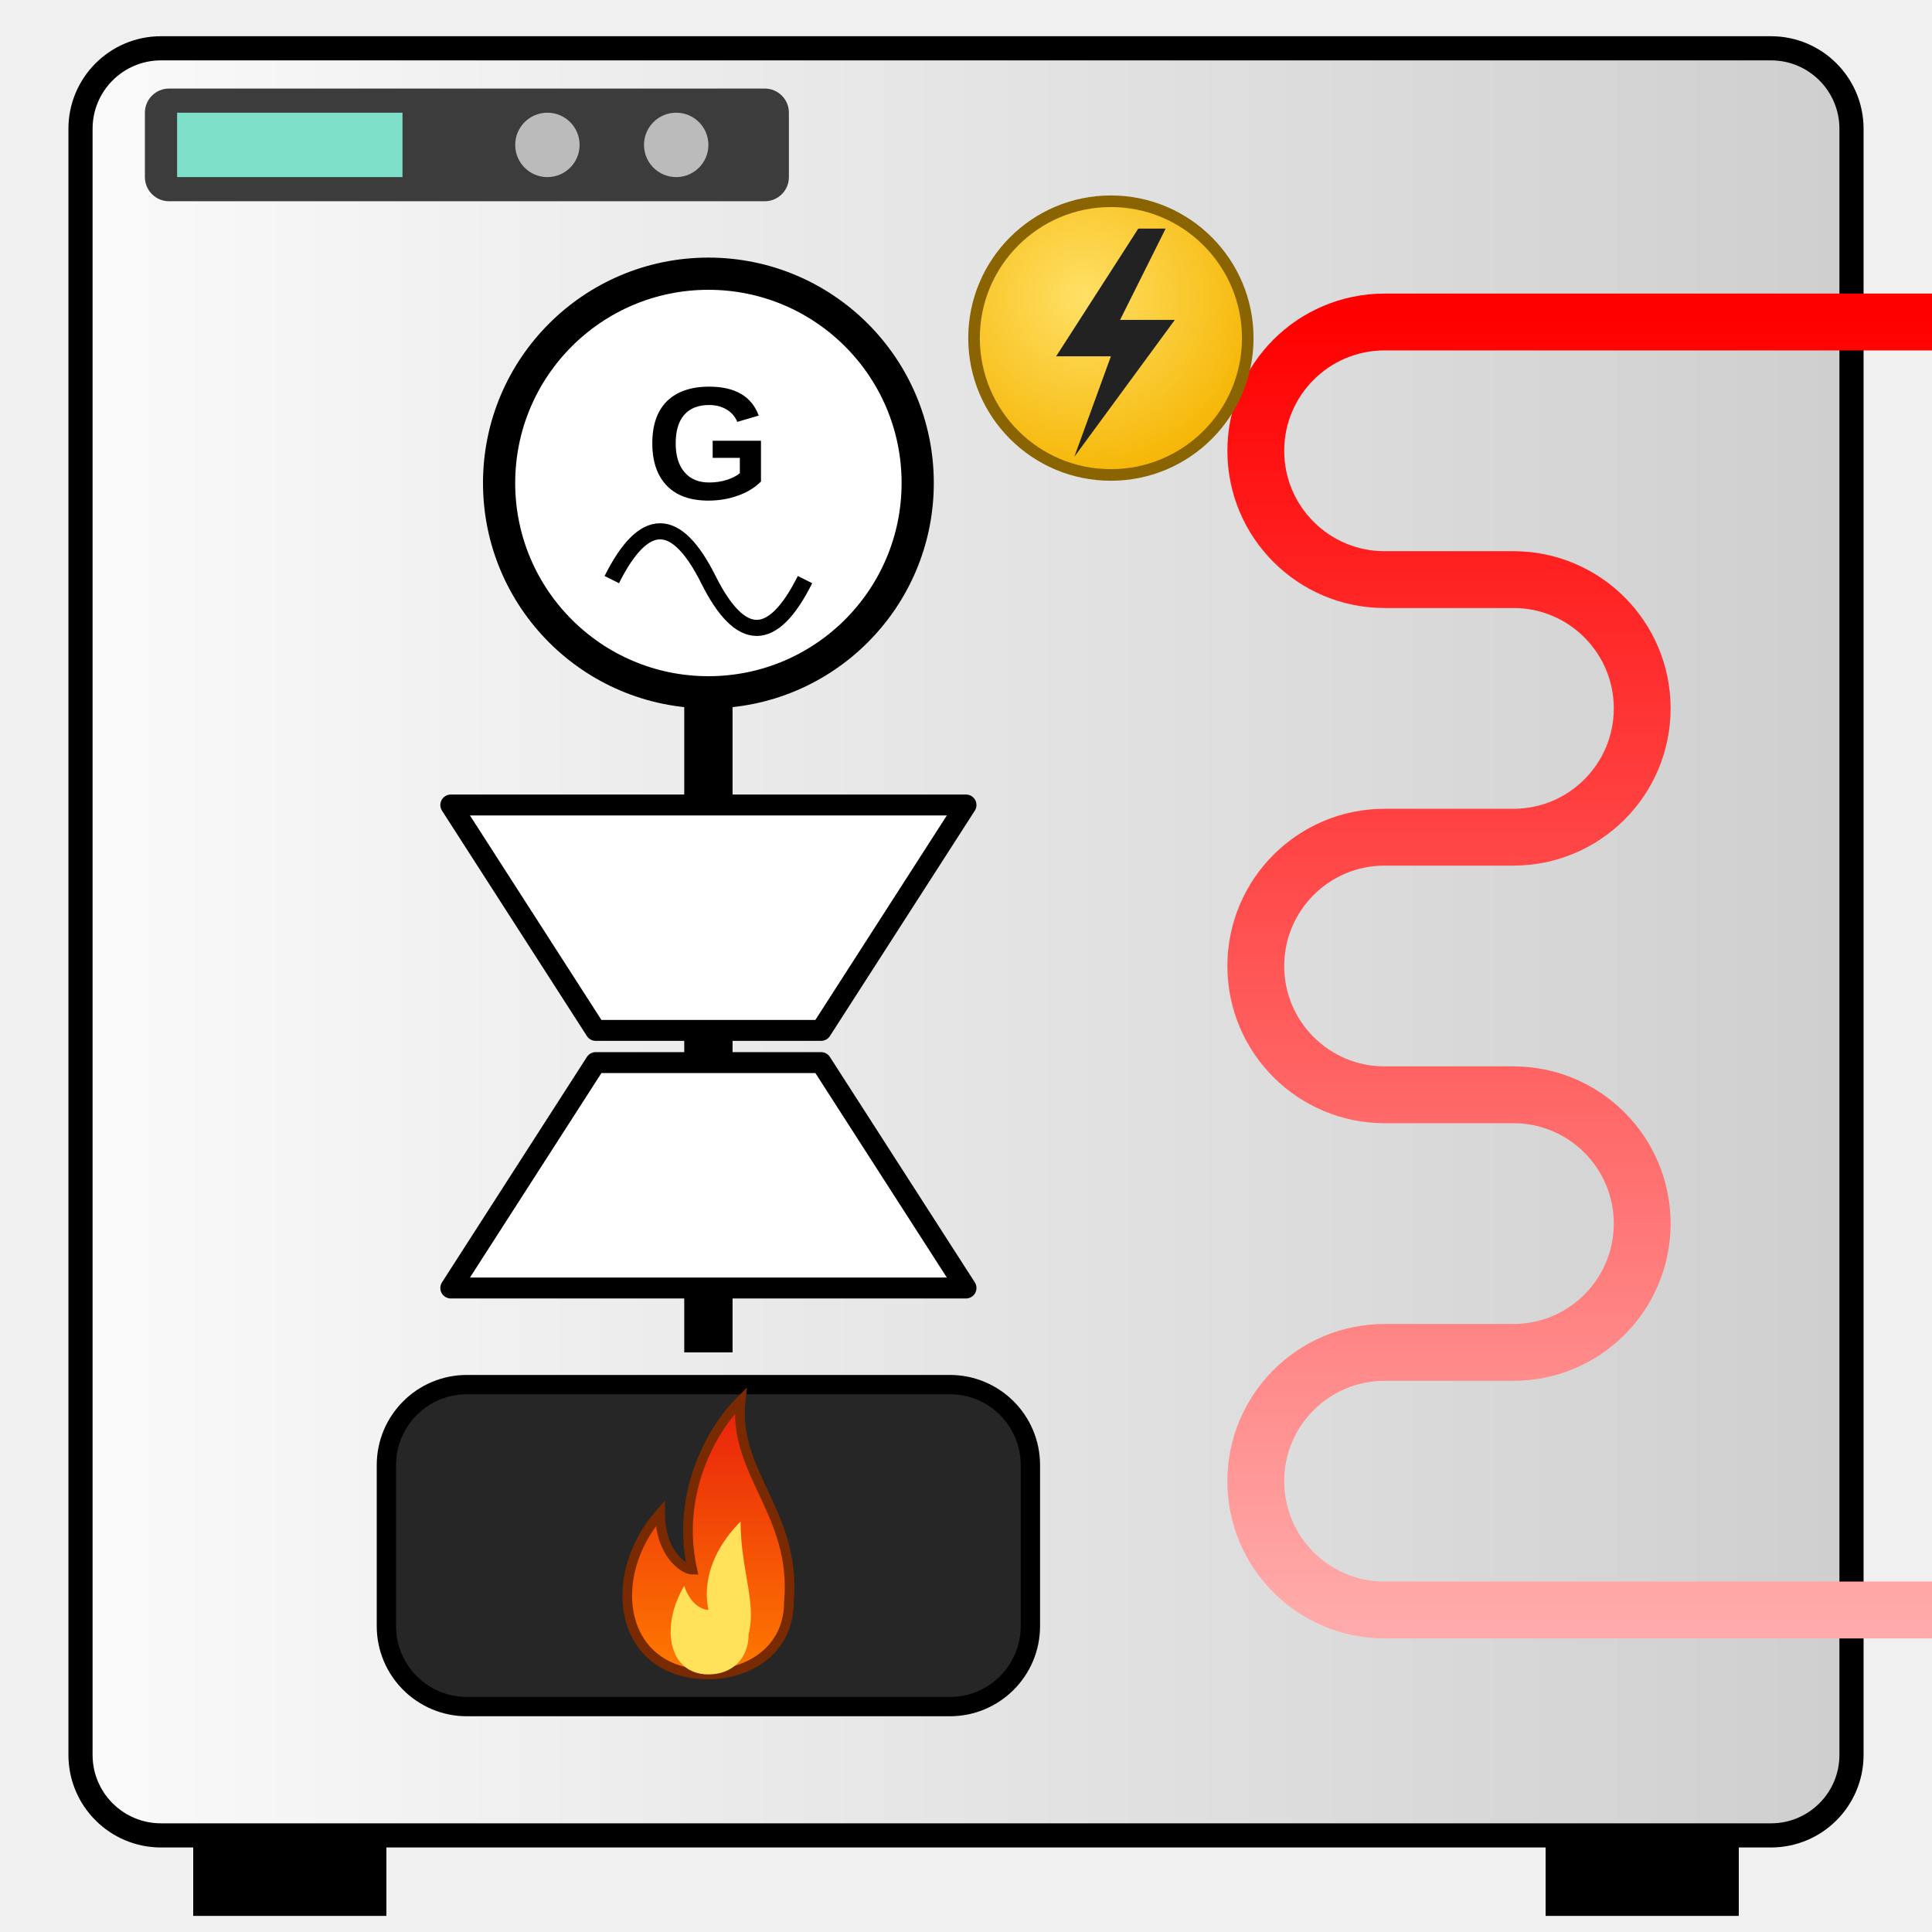
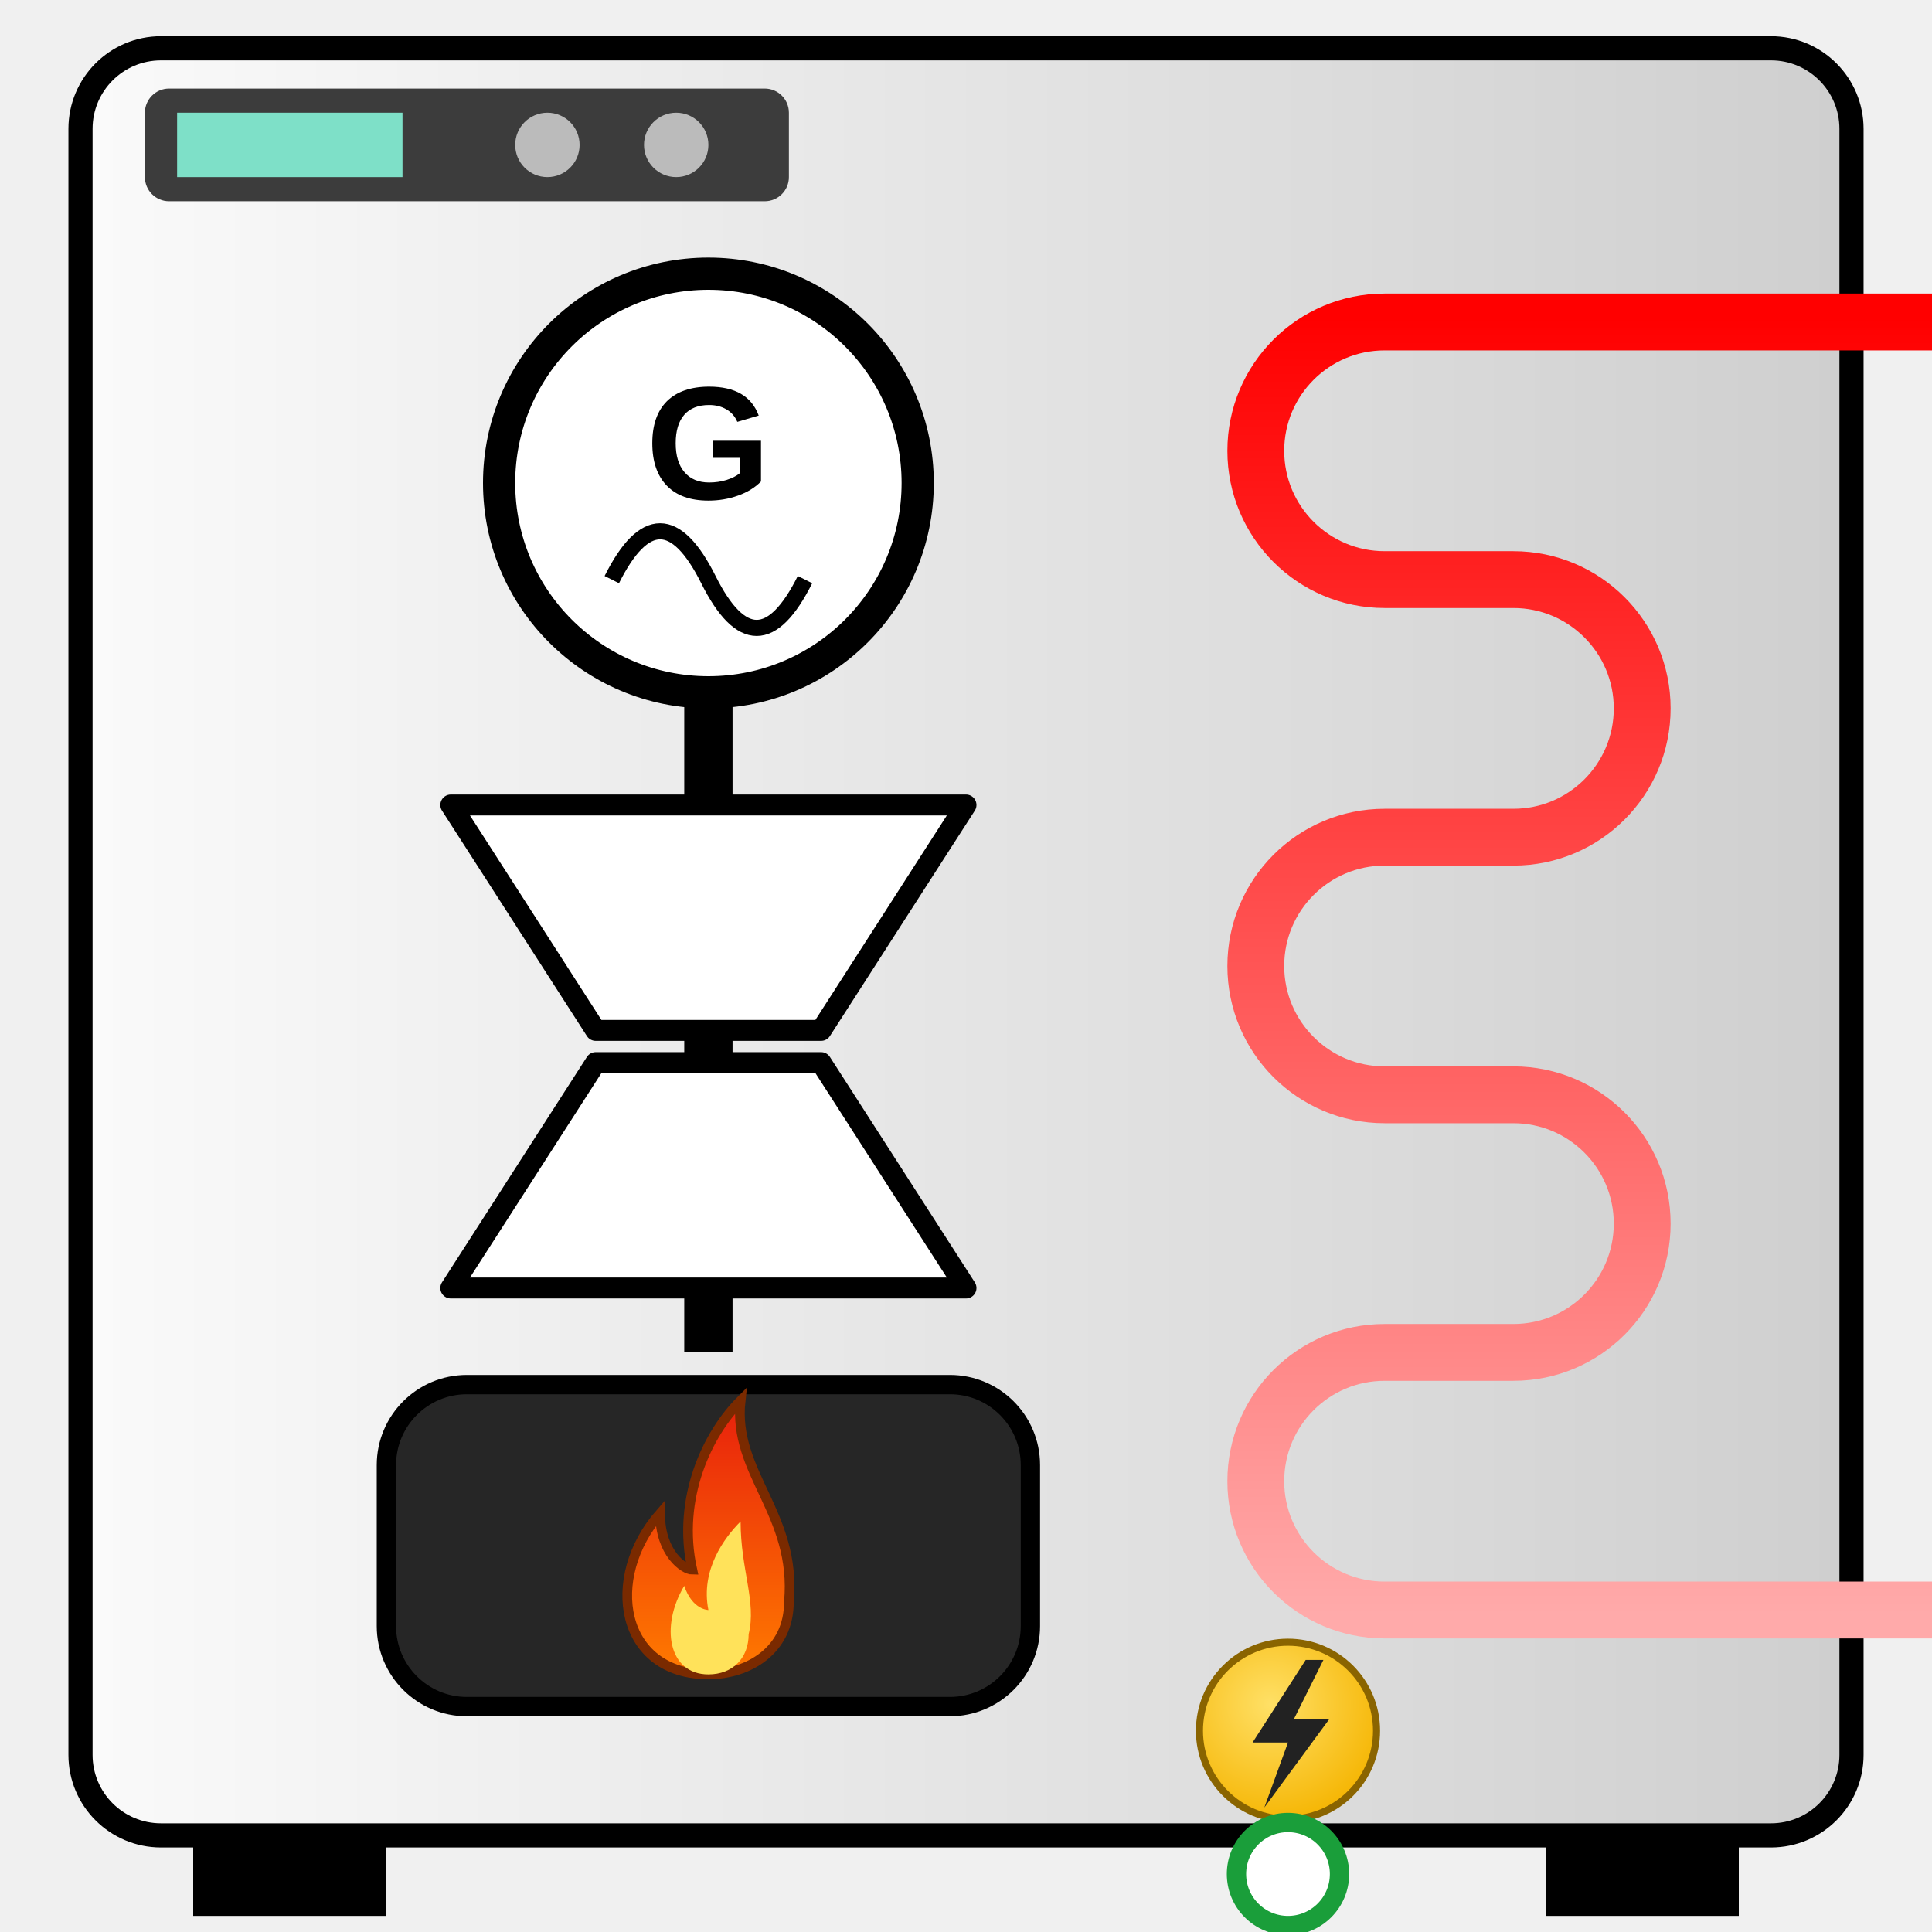
<svg xmlns="http://www.w3.org/2000/svg" version="1.1" width="120mm" height="120mm" viewBox="0 0 120 120">
  <defs>
    <radialGradient id="badge" cx="0.4" cy="0.35" r="0.7">
      <stop offset="0" stop-color="#ffe066" />
      <stop offset="1" stop-color="#f5b400" />
    </radialGradient>
    <linearGradient id="cas" x1="0" y1="0" x2="1" y2="0">
      <stop offset="0" stop-color="#fafafa" />
      <stop offset="1" stop-color="#cfcfcf" />
    </linearGradient>
    <linearGradient id="blk" x1="0" y1="0" x2="1" y2="0">
      <stop offset="0" stop-color="#e2e2e2" />
      <stop offset="1" stop-color="#b5b5b5" />
    </linearGradient>
    <linearGradient id="hot" x1="0" y1="1" x2="0" y2="0">
      <stop offset="0" stop-color="#ffaaaa" />
      <stop offset="1" stop-color="#ff0000" />
    </linearGradient>
    <linearGradient id="gen" x1="0" y1="0" x2="1" y2="1">
      <stop offset="0" stop-color="#ffffff" />
      <stop offset="1" stop-color="#cfd8e6" />
    </linearGradient>
    <linearGradient id="fl" x1="0" y1="1" x2="0" y2="0">
      <stop offset="0" stop-color="#ff7a00" />
      <stop offset="1" stop-color="#e8200c" />
    </linearGradient>
  </defs>
  <rect x="12" y="114" width="12" height="5" fill="#000" />
  <rect x="96" y="114" width="12" height="5" fill="#000" />
  <rect x="5" y="3" width="110" height="111" rx="5" fill="url(#cas)" stroke="#000" stroke-width="1.5" />
  <rect x="9" y="5.5" width="40" height="7" rx="1.5" fill="#3c3c3c" />
  <rect x="11" y="7.0" width="14.0" height="4" fill="#7ee0c8" />
  <circle cx="34" cy="9.0" r="2" fill="#bbb" />
  <circle cx="42" cy="9.0" r="2" fill="#bbb" />
  <line x1="44" y1="43" x2="44" y2="84" stroke="#000" stroke-width="3" />
  <circle cx="44" cy="30" r="13" fill="#fff" stroke="#000" stroke-width="2" />
  <text x="44" y="31" font-family="Arial" font-weight="bold" font-size="10" text-anchor="middle">G</text>
  <path d="M 38,36 C 40,32 42,32 44,36 C 46,40 48,40 50,36" fill="none" stroke="#000" stroke-width="1" />
  <polygon points="28,50 60,50 51,64 37,64" fill="#fff" stroke="#000" stroke-width="1.3" stroke-linejoin="round" />
  <polygon points="37,66 51,66 60,80 28,80" fill="#fff" stroke="#000" stroke-width="1.3" stroke-linejoin="round" />
  <rect x="24" y="86" width="40" height="20" rx="5" fill="#262626" stroke="#000" stroke-width="1.2" />
  <path d="M 44.00,104.00 C 38.50,104.00 37.50,98.00 41.00,94.00 C 41.00,96.50 42.50,97.50 43.00,97.50 C 42.00,93.00 44.00,89.00 46.00,87.00 C 45.50,91.50 49.50,94.00 49.00,99.50 C 49.00,102.50 46.50,104.00 44.00,104.00 Z" fill="url(#fl)" stroke="#7a2a00" stroke-width="0.6" />
  <path d="M 44.00,104.00 C 41.50,104.00 41.00,101.00 42.50,98.50 C 43.00,100.00 44.00,100.00 44.00,100.00 C 43.50,97.50 45.00,95.50 46.00,94.50 C 46.00,97.50 47.00,99.50 46.50,101.50 C 46.50,103.00 45.50,104.00 44.00,104.00 Z" fill="#ffe25a" />
  <path d="M 120,20 H 86 A 8.00,8.00 0 0 0 86,36.00 H 94 A 8.00,8.00 0 0 1 94,52.00 H 86 A 8.00,8.00 0 0 0 86,68.00 H 94 A 8.00,8.00 0 0 1 94,84.00 H 86 A 8.00,8.00 0 0 0 86,100.00 H 120" stroke="url(#hot)" stroke-width="3.53" fill="none" />
-   <circle cx="69" cy="21" r="8.5" fill="url(#badge)" stroke="#8a6400" stroke-width="0.72" />
-   <path d="M 70.70,14.20 L 65.60,22.13 L 69.00,22.13 L 66.73,28.37 L 72.97,19.87 L 69.57,19.87 L 72.40,14.20 Z" fill="#222" />
+   <circle cx="80" cy="107.5" r="5.5" fill="url(#badge)" stroke="#8a6400" stroke-width="0.44" />
+   <path d="M 81.10,103.10 L 77.80,108.23 L 80.00,108.23 L 78.53,112.27 L 82.57,106.77 L 80.37,106.77 L 82.20,103.10 Z" fill="#222" />
+   <circle cx="80" cy="116.4" r="3.2" fill="#fff" stroke="#1a9e3a" stroke-width="1.2" />
</svg>
